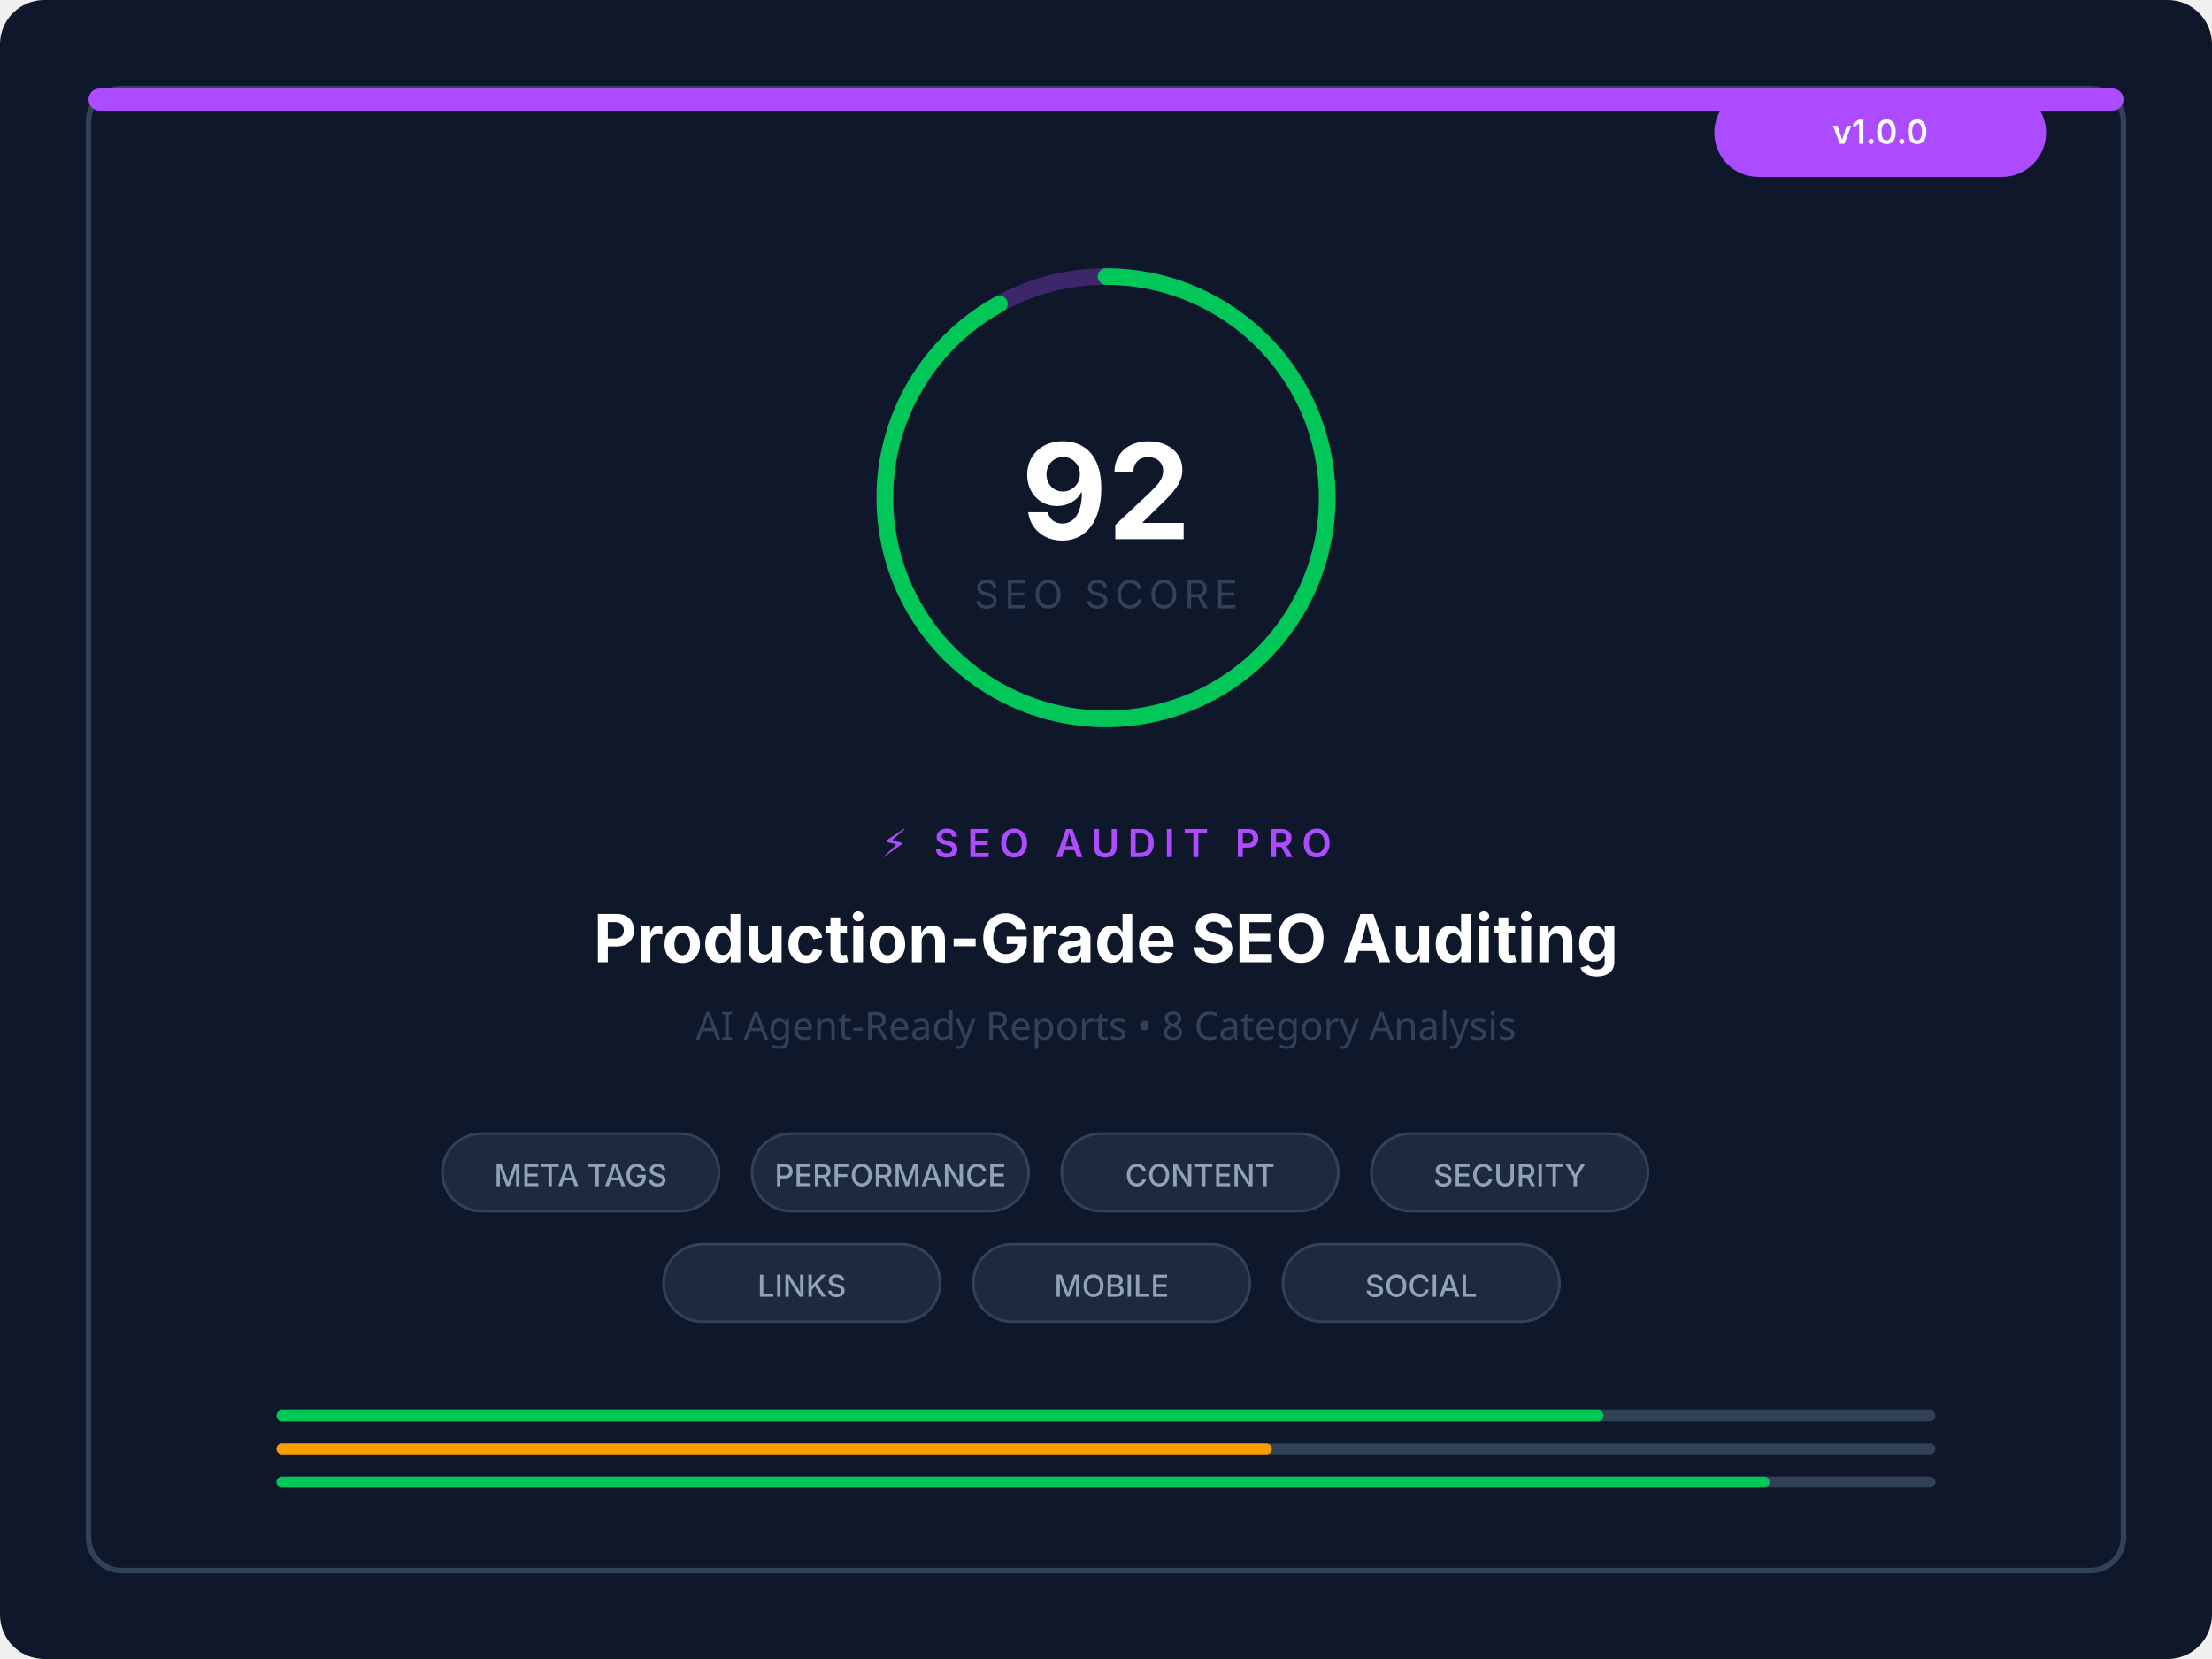
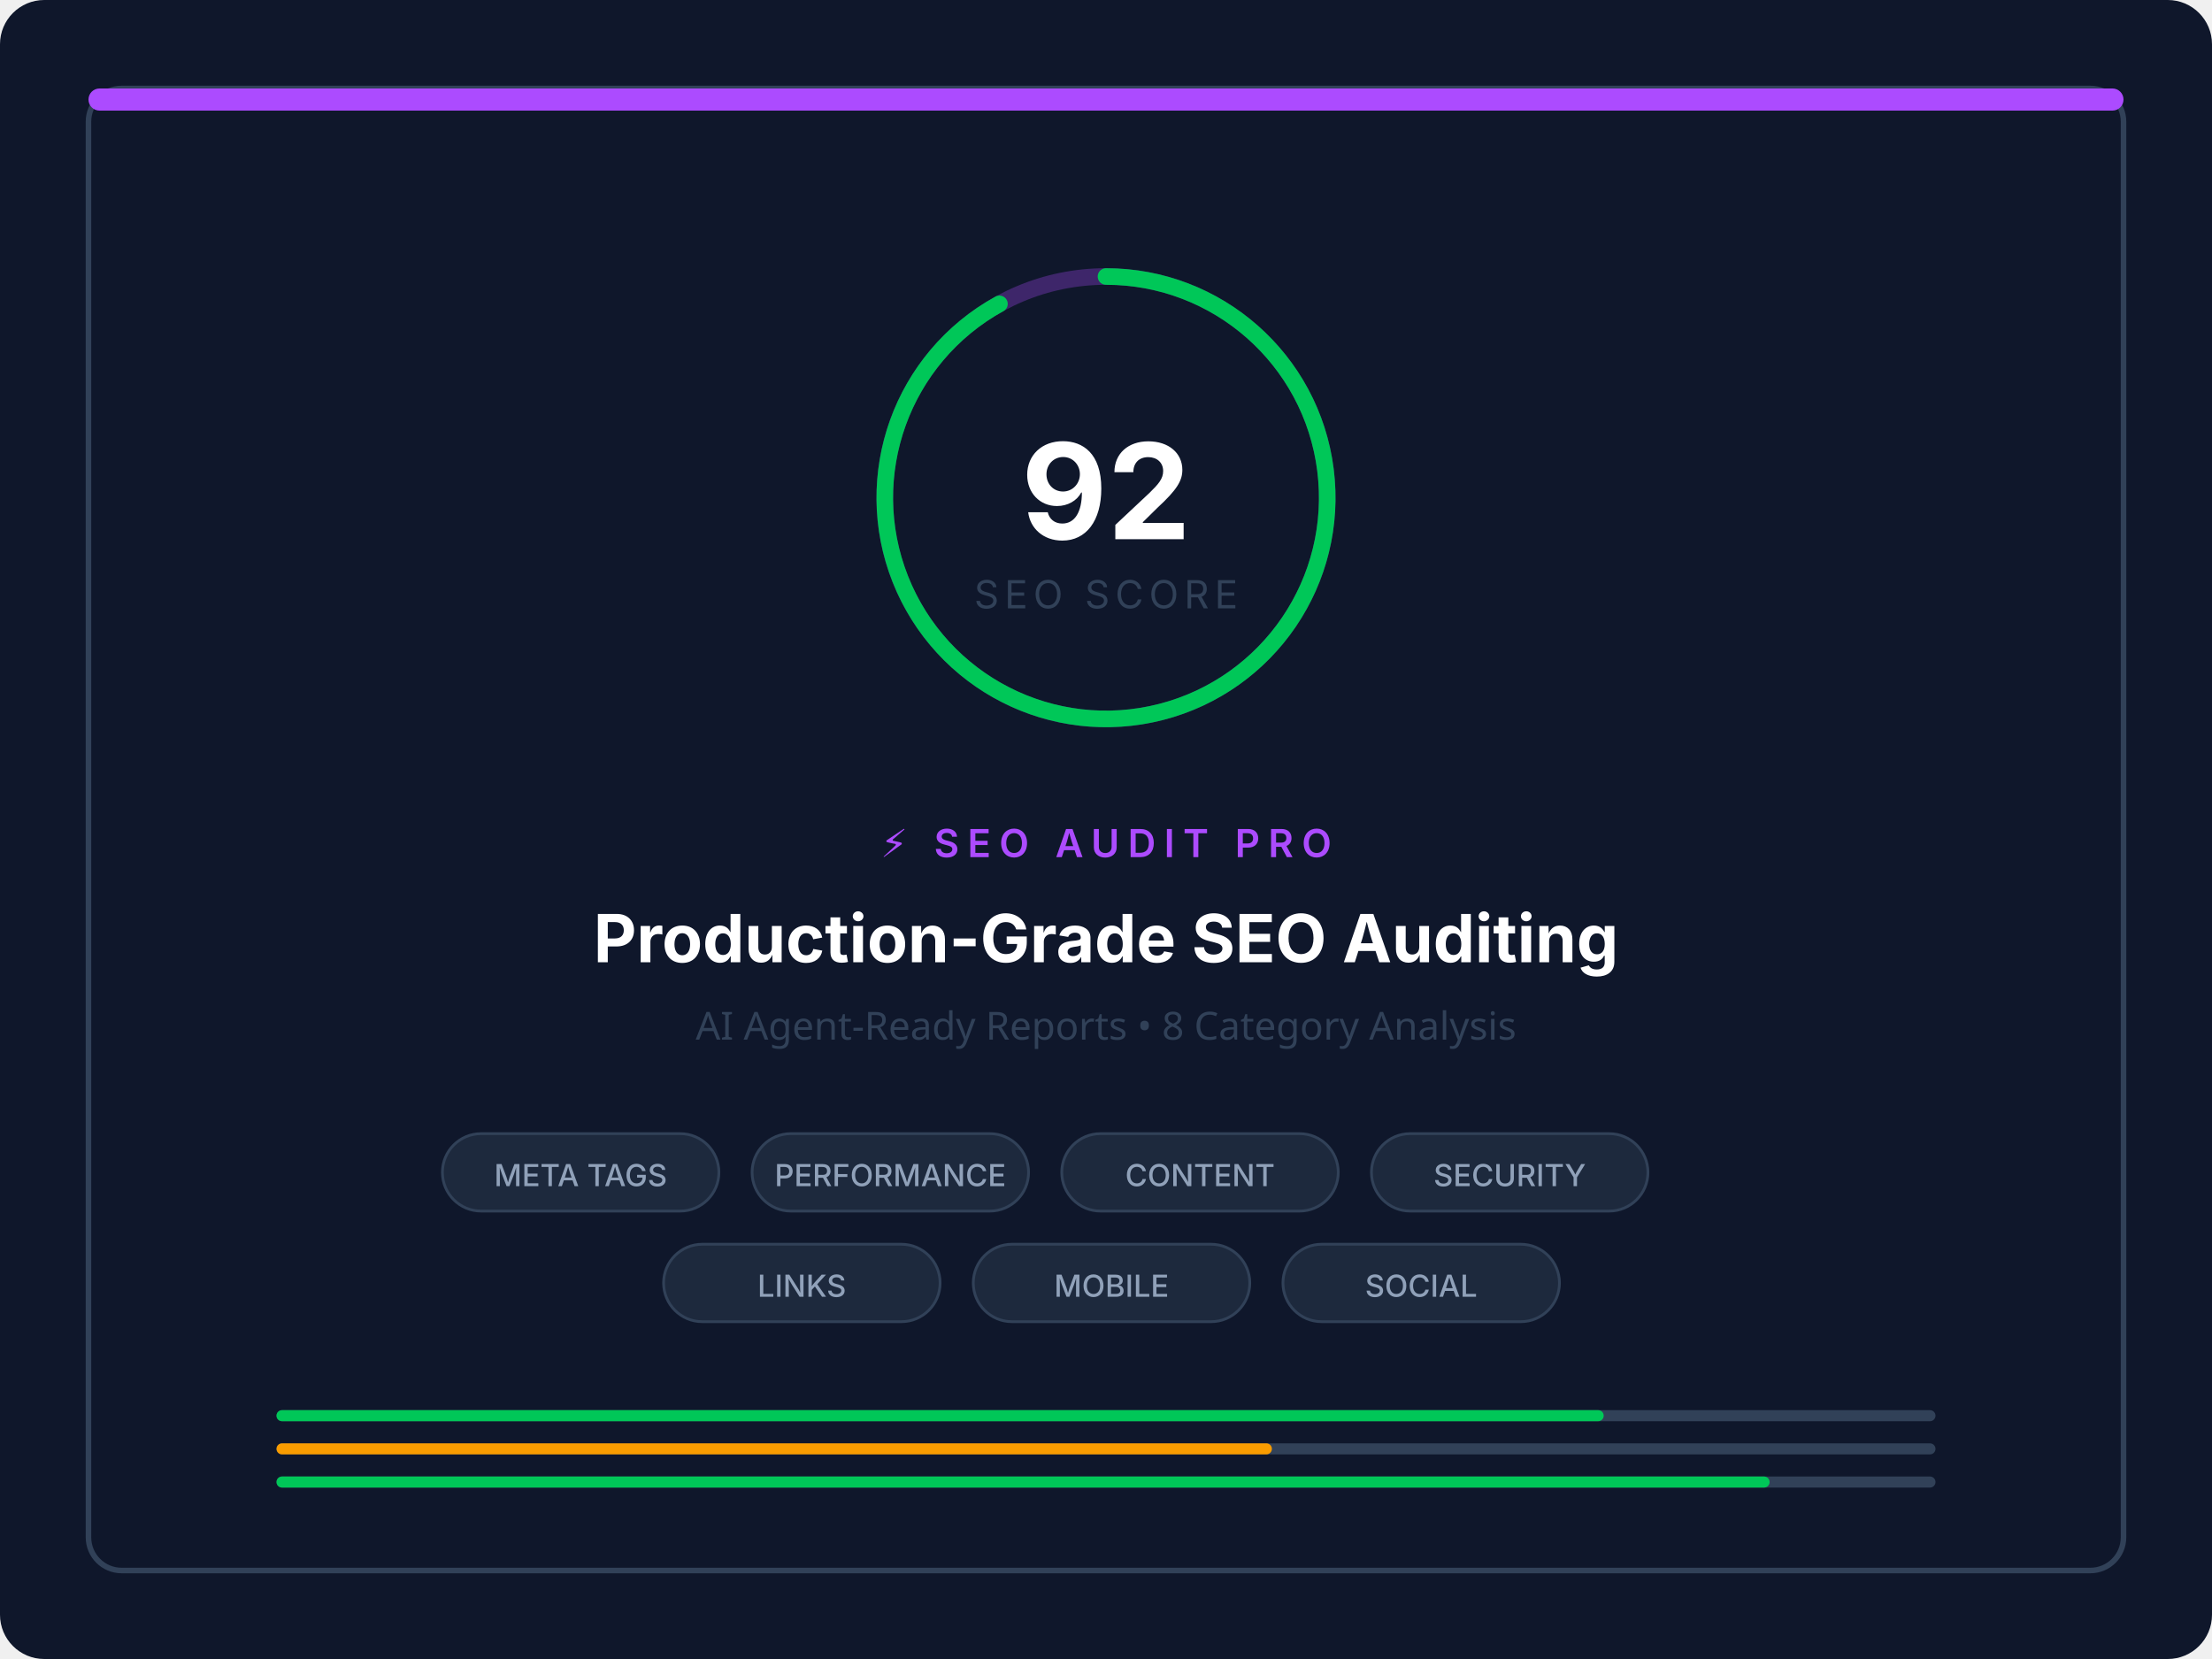
<svg xmlns="http://www.w3.org/2000/svg" viewBox="0 0 800 600" fill="none">
  <rect width="800" height="600" rx="16" fill="#0f172b" />
  <rect x="32" y="32" width="736" height="536" rx="12" stroke="#314158" stroke-width="2" fill="none" />
  <rect x="32" y="32" width="736" height="8" rx="4" fill="#ac4bff" />
  <circle cx="400" cy="180" r="80" stroke="#ac4bff" stroke-width="6" fill="none" opacity="0.3" />
  <path d="M400 100 A80 80 0 1 1 361.46 109.90" stroke="#00c758" stroke-width="6" fill="none" stroke-linecap="round" />
  <text x="400" y="195" text-anchor="middle" fill="#fff" font-family="Inter, sans-serif" font-size="48" font-weight="700">
    92
  </text>
  <text x="400" y="220" text-anchor="middle" fill="#314158" font-family="Inter, sans-serif" font-size="14" letter-spacing="2">
    SEO SCORE
  </text>
  <text x="400" y="310" text-anchor="middle" fill="#ac4bff" font-family="Inter, sans-serif" font-size="14" font-weight="600" letter-spacing="3">
    ⚡ SEO AUDIT PRO
  </text>
  <text x="400" y="348" text-anchor="middle" fill="#fff" font-family="Inter, sans-serif" font-size="24" font-weight="700">
    Production-Grade SEO Auditing
  </text>
  <text x="400" y="376" text-anchor="middle" fill="#314158" font-family="Geist, sans-serif" font-size="14">
    AI Agent-Ready Reports • 8 Category Analysis
  </text>
  <rect x="160" y="410" width="100" height="28" rx="14" fill="#1d293d" stroke="#314158" stroke-width="1" />
  <text x="210" y="429" text-anchor="middle" fill="#90a1b9" font-family="Inter, sans-serif" font-size="11" font-weight="500">
    META TAGS
  </text>
  <rect x="272" y="410" width="100" height="28" rx="14" fill="#1d293d" stroke="#314158" stroke-width="1" />
  <text x="322" y="429" text-anchor="middle" fill="#90a1b9" font-family="Inter, sans-serif" font-size="11" font-weight="500">
    PERFORMANCE
  </text>
  <rect x="384" y="410" width="100" height="28" rx="14" fill="#1d293d" stroke="#314158" stroke-width="1" />
  <text x="434" y="429" text-anchor="middle" fill="#90a1b9" font-family="Inter, sans-serif" font-size="11" font-weight="500">
    CONTENT
  </text>
  <rect x="496" y="410" width="100" height="28" rx="14" fill="#1d293d" stroke="#314158" stroke-width="1" />
  <text x="546" y="429" text-anchor="middle" fill="#90a1b9" font-family="Inter, sans-serif" font-size="11" font-weight="500">
    SECURITY
  </text>
  <rect x="240" y="450" width="100" height="28" rx="14" fill="#1d293d" stroke="#314158" stroke-width="1" />
  <text x="290" y="469" text-anchor="middle" fill="#90a1b9" font-family="Inter, sans-serif" font-size="11" font-weight="500">
    LINKS
  </text>
  <rect x="352" y="450" width="100" height="28" rx="14" fill="#1d293d" stroke="#314158" stroke-width="1" />
  <text x="402" y="469" text-anchor="middle" fill="#90a1b9" font-family="Inter, sans-serif" font-size="11" font-weight="500">
    MOBILE
  </text>
  <rect x="464" y="450" width="100" height="28" rx="14" fill="#1d293d" stroke="#314158" stroke-width="1" />
  <text x="514" y="469" text-anchor="middle" fill="#90a1b9" font-family="Inter, sans-serif" font-size="11" font-weight="500">
    SOCIAL
  </text>
  <rect x="100" y="510" width="600" height="4" rx="2" fill="#314158" />
  <rect x="100" y="510" width="480" height="4" rx="2" fill="#00c758" />
  <rect x="100" y="522" width="600" height="4" rx="2" fill="#314158" />
  <rect x="100" y="522" width="360" height="4" rx="2" fill="#f99c00" />
  <rect x="100" y="534" width="600" height="4" rx="2" fill="#314158" />
  <rect x="100" y="534" width="540" height="4" rx="2" fill="#00c758" />
-   <rect x="620" y="32" width="120" height="32" rx="16" fill="#ac4bff" />
-   <text x="680" y="52" text-anchor="middle" fill="#fff" font-family="Inter, sans-serif" font-size="12" font-weight="600">
-     v1.0.0
-   </text>
</svg>
